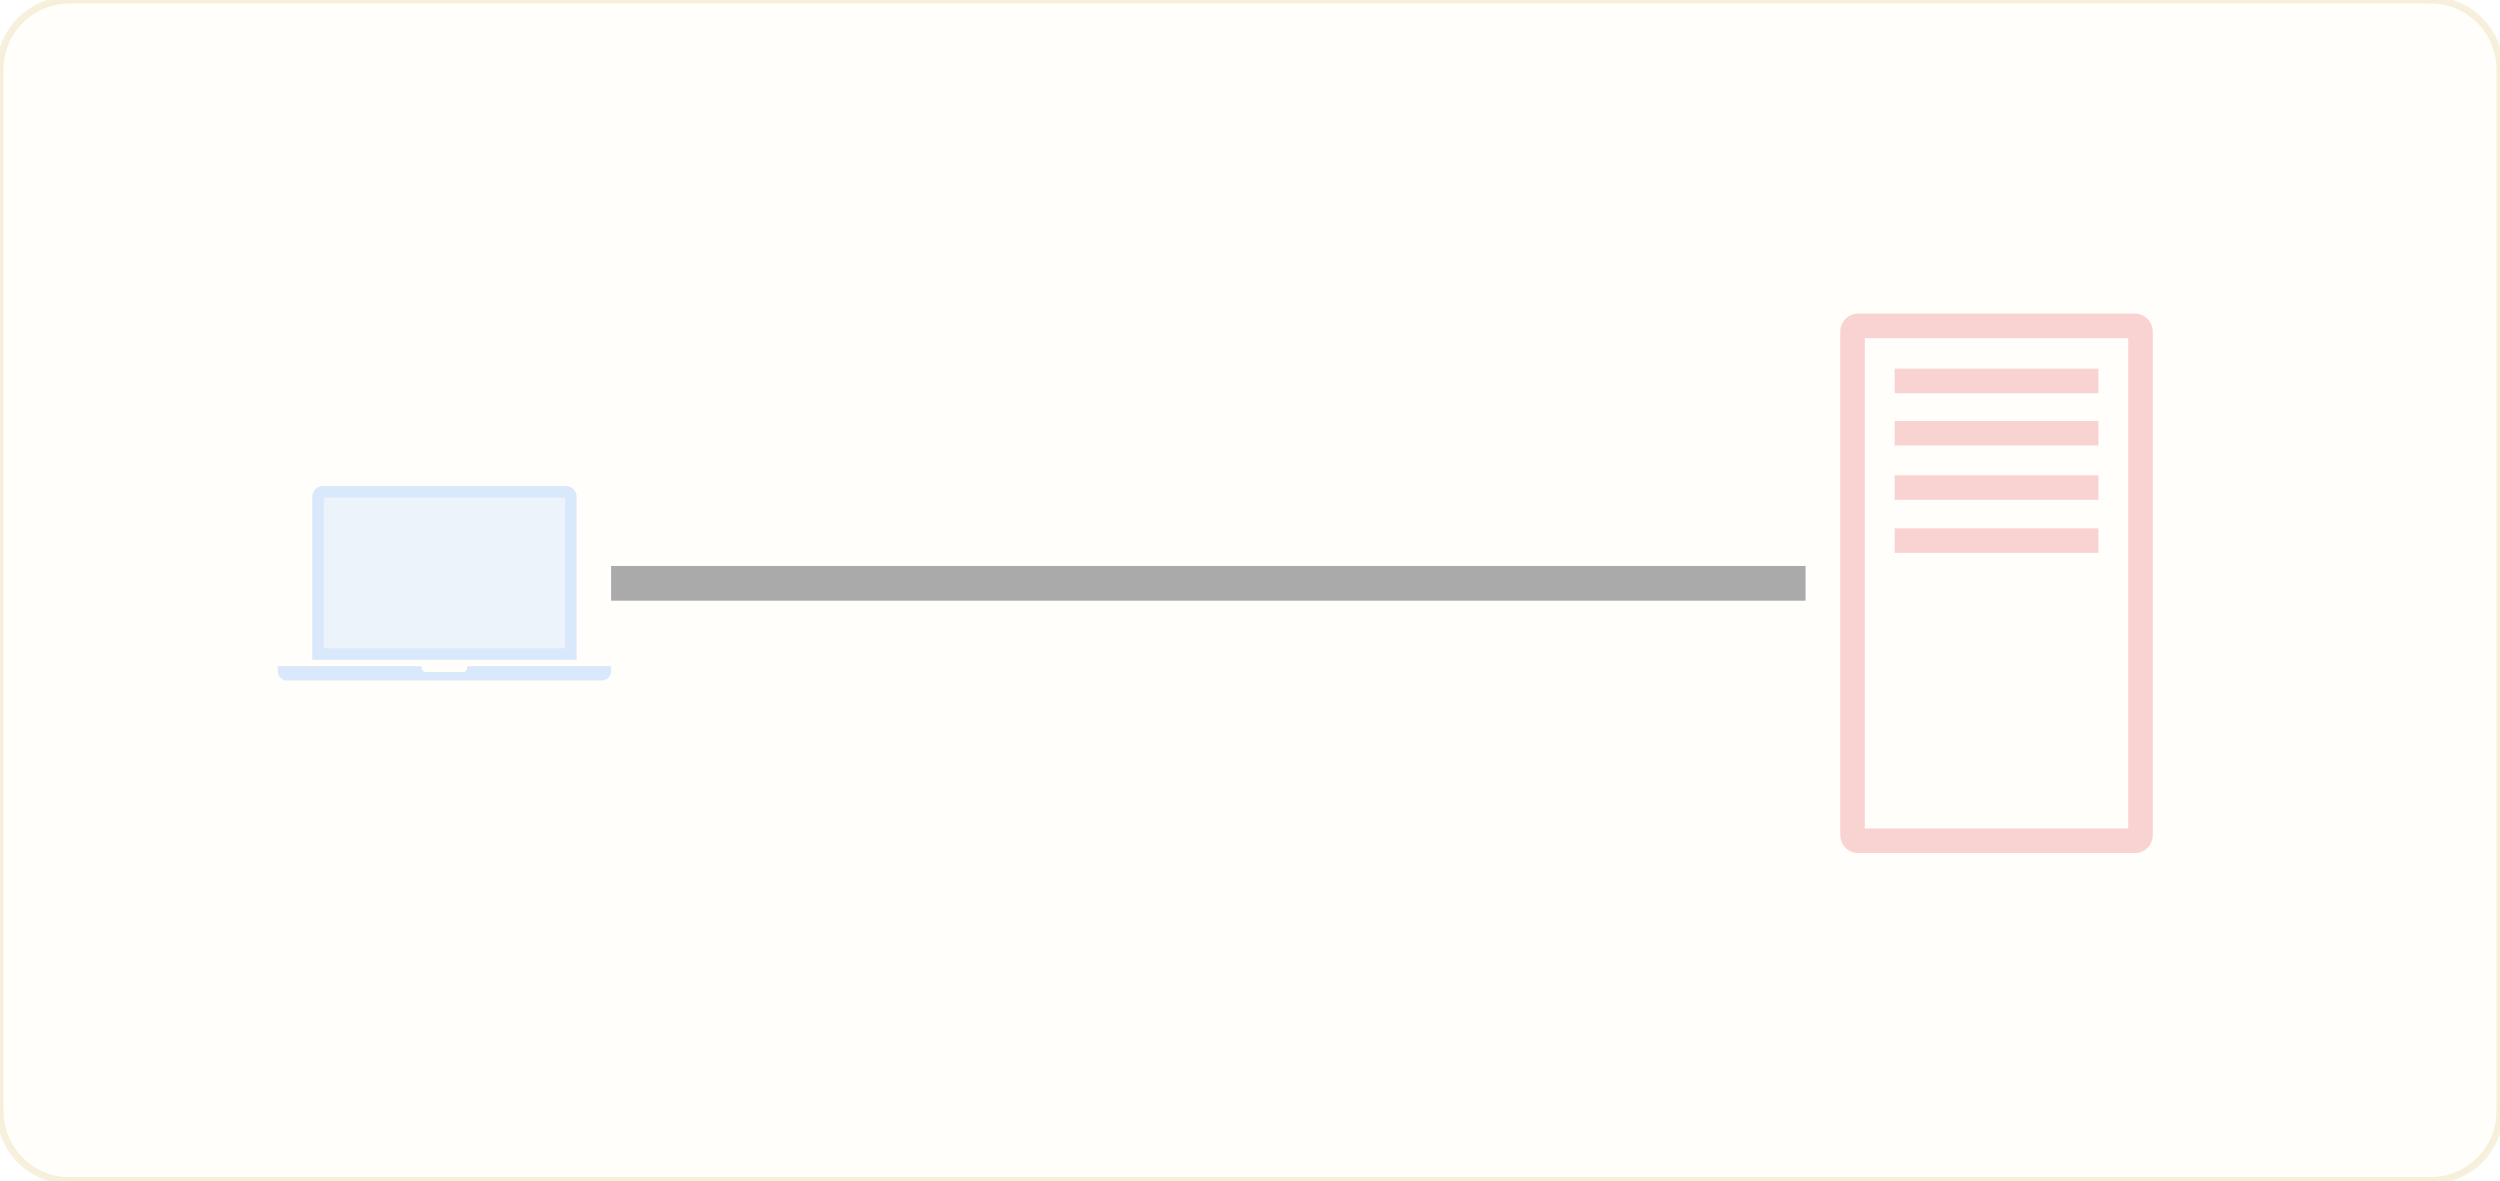
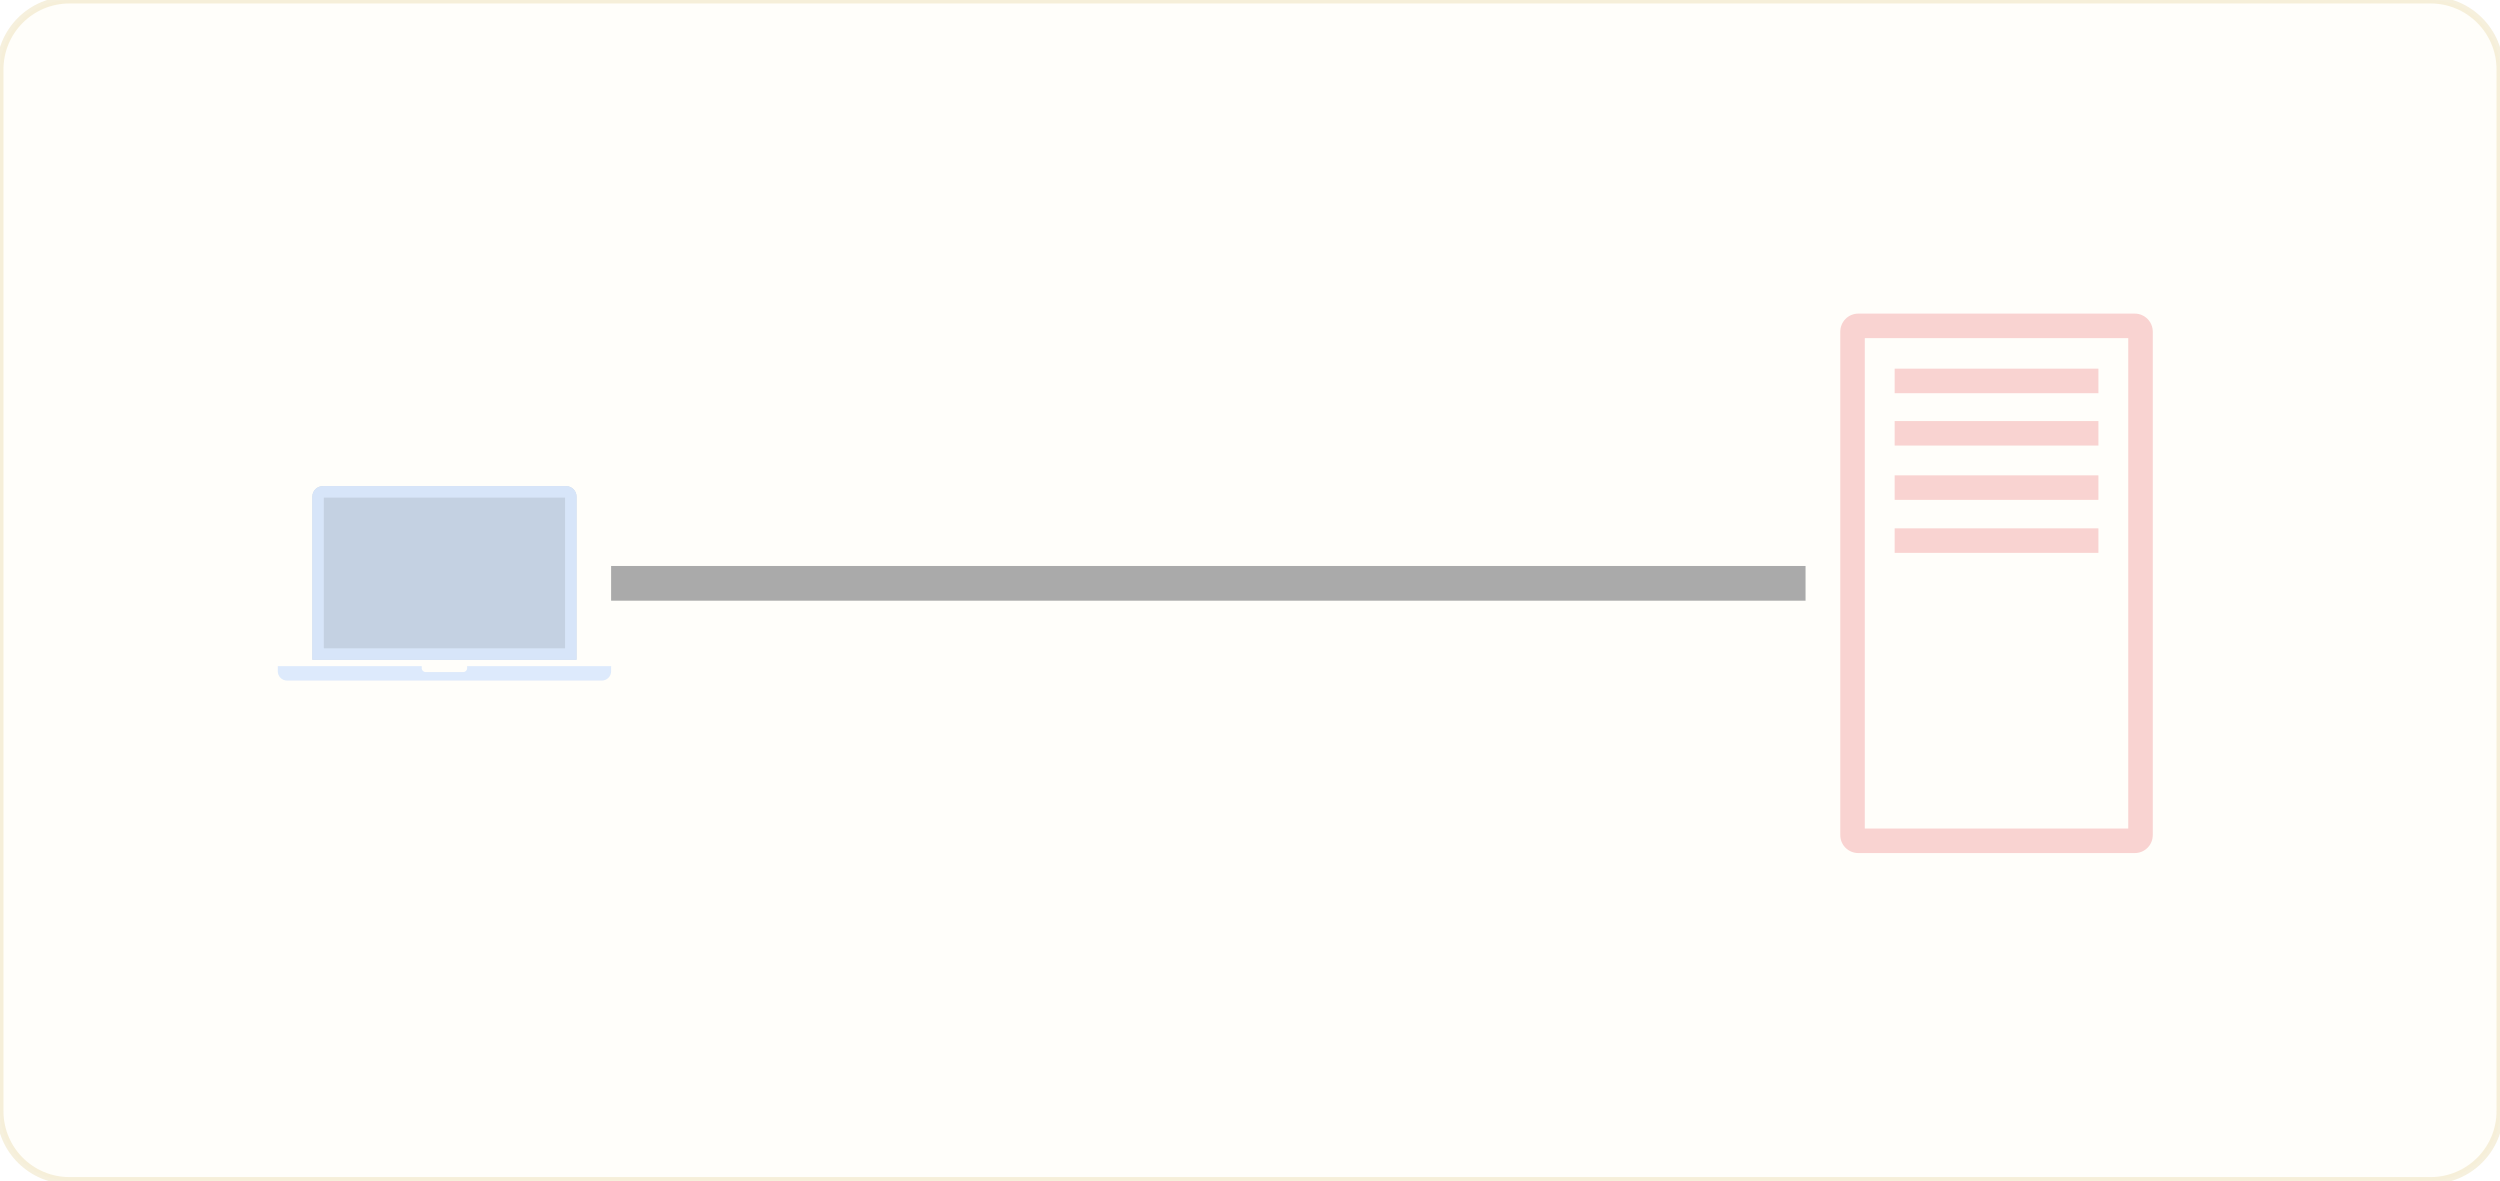
<svg xmlns="http://www.w3.org/2000/svg" viewBox="0 0 360 170" width="100%" height="auto">
  <rect x="0" y="0" width="360" height="170" rx="10" ry="10" fill="#fff2cc" stroke="#d6b656" fill-opacity="0.1" stroke-opacity="0.2" />
  <g id="laptop" transform="translate(40, 70)">
-     <path d="M43.02 25.01 L4.98 25.01 L4.98 1.5 C4.98 0.68 5.66 0 6.49 0 L41.51 0 C42.34 0 43.02 0.68 43.02 1.5 Z" fill="#dae8fc" fill-opacity="0.5" />
-     <path d="M48 25.92 L27.27 25.92 L27.27 26.2 C27.27 26.52 27.01 26.78 26.69 26.78 L21.31 26.78              C20.99 26.78 20.73 26.52 20.73 26.2 L20.73 25.92 L0 25.92 L0 26.66 C0 27.4 0.6 28 1.33 28              L46.67 28 C47.4 28 48 27.4 48 26.66 Z M41.37 1.65 L41.37 23.36 L6.63 23.36 L6.63 1.65 Z              M41.51 0 L6.49 0 C5.66 0 4.98 0.68 4.98 1.5 L4.98 25.01 L43.02 25.01 L43.02 1.5              C43.02 0.68 42.34 0 41.51 0 Z" fill="#dae8fc" />
+     <path d="M43.02 25.01 L4.98 25.01 L4.98 1.5 C4.98 0.68 5.66 0 6.49 0 L41.51 0 C42.34 0 43.02 0.68 43.02 1.5 Z" fill="#6c8ebf" fill-opacity="0.4" />
+     <path d="M48 25.92 L27.27 25.92 L27.27 26.2 C27.27 26.52 27.01 26.78 26.69 26.78 L21.31 26.78              C20.99 26.78 20.73 26.52 20.73 26.2 L20.73 25.92 L0 25.92 L0 26.66 C0 27.4 0.6 28 1.33 28              L46.67 28 C47.4 28 48 27.4 48 26.66 Z M41.37 1.65 L41.37 23.36 L6.63 23.36 L6.63 1.65 Z              M41.51 0 L6.49 0 C5.66 0 4.98 0.68 4.98 1.5 L4.98 25.01 L43.02 25.01 L43.02 1.5              C43.02 0.68 42.34 0 41.51 0 Z" fill="#dae8fc" fill-opacity="0.9" />
  </g>
  <g id="server" transform="translate(265, 45)">
    <rect x="0" y="0" width="45" height="78" fill="none" stroke="none" pointer-events="all" />
    <path d="M 42.41 0.16 L 2.59 0.16 C 1.16 0.16 0 1.33 0 2.76 L 0 75.25 C 0 76.68 1.16 77.84 2.59 77.84 L 42.41 77.84 C 43.84 77.84 45 76.68 45 75.25 L 45 2.76 C 45 1.33 43.84 0.16 42.41 0.16 Z M 3.53 74.31 L 3.53 3.69 L 41.47 3.69 L 41.47 74.31 Z M 7.83 11.62 L 37.17 11.62 L 37.17 8.09 L 7.83 8.09 Z M 7.83 19.16 L 37.17 19.16 L 37.17 15.63 L 7.83 15.63 Z M 7.83 26.98 L 37.17 26.98 L 37.17 23.45 L 7.83 23.45 Z M 7.83 34.61 L 37.17 34.61 L 37.17 31.08 L 7.83 31.08 Z" fill-opacity="0.9" fill="#f8cecc" stroke="none" pointer-events="all" style="fill: rgb(248, 206, 204);" />
  </g>
  <line x1="88" y1="84" x2="260" y2="84" stroke="#aaa" stroke-width="5" fill-opacity="0.9" />
  <g id="packets" />
  <text id="label" x="180" y="30" font-family="Arial" font-size="14" text-anchor="middle" />
</svg>
